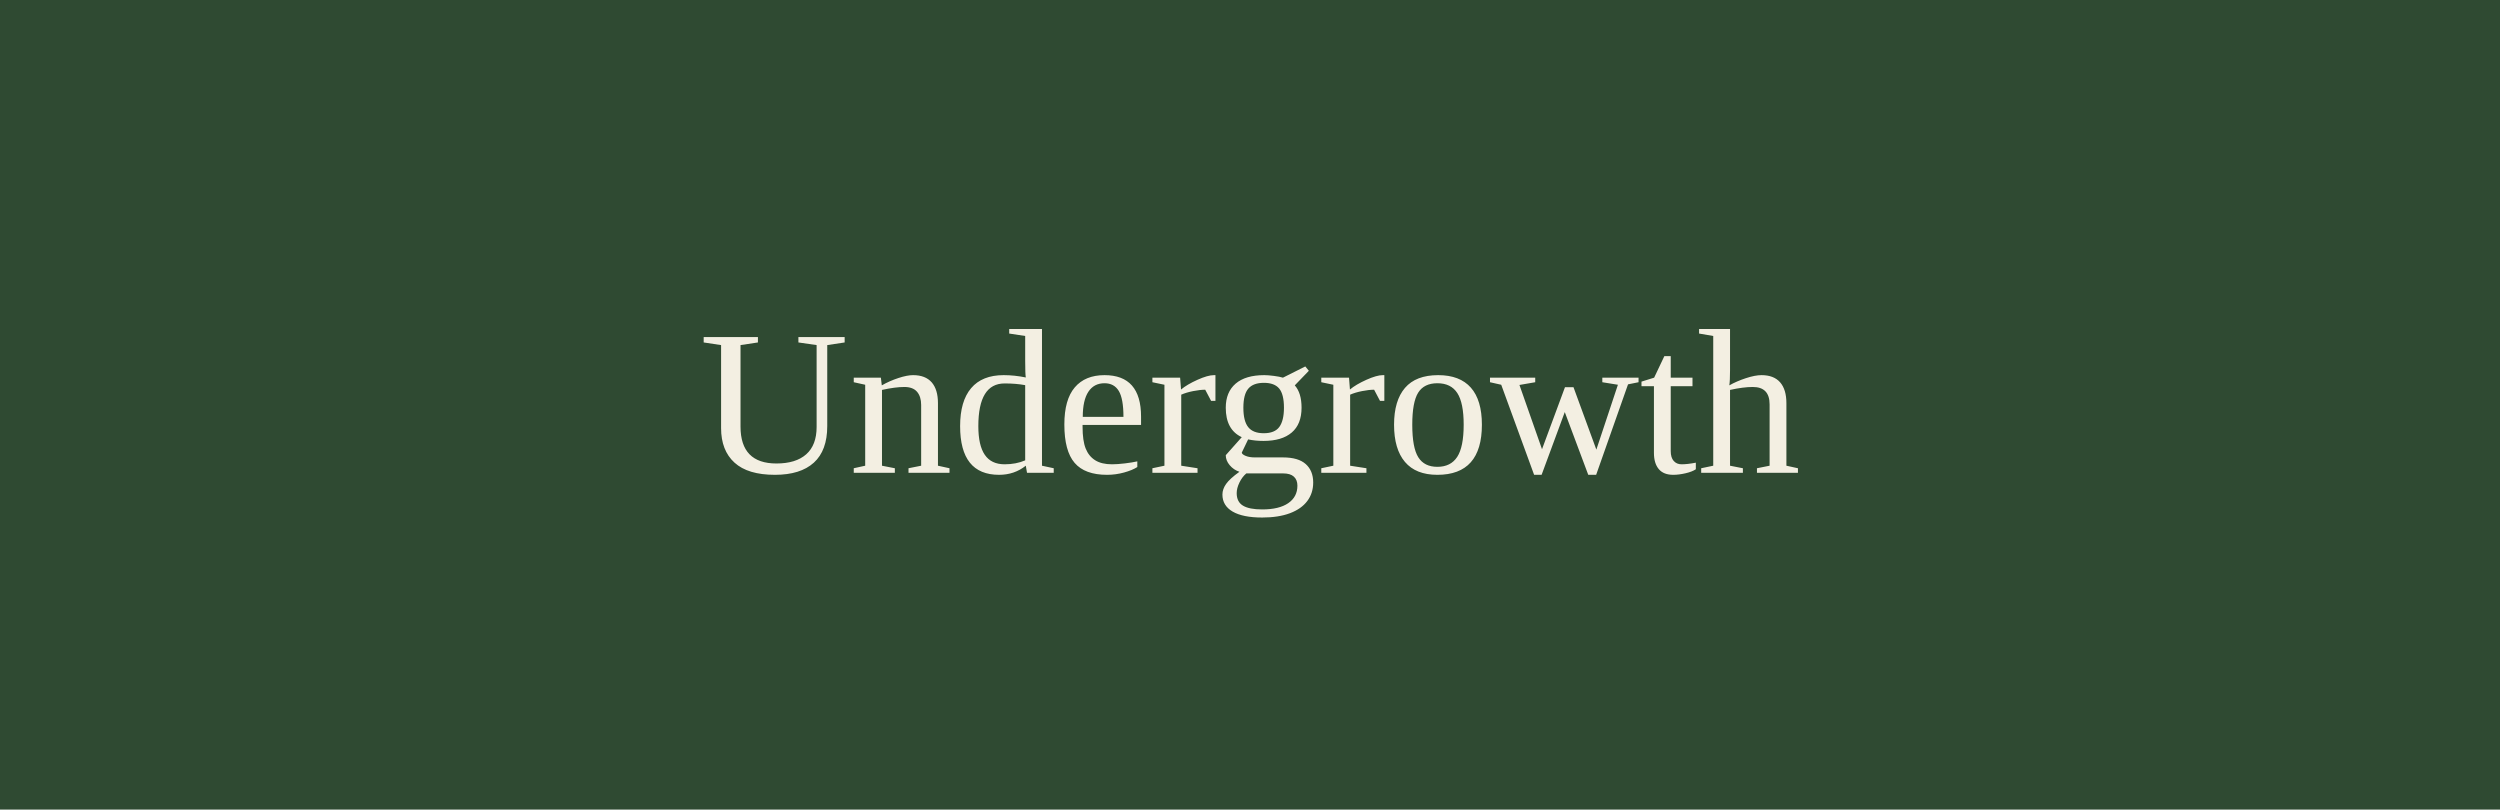
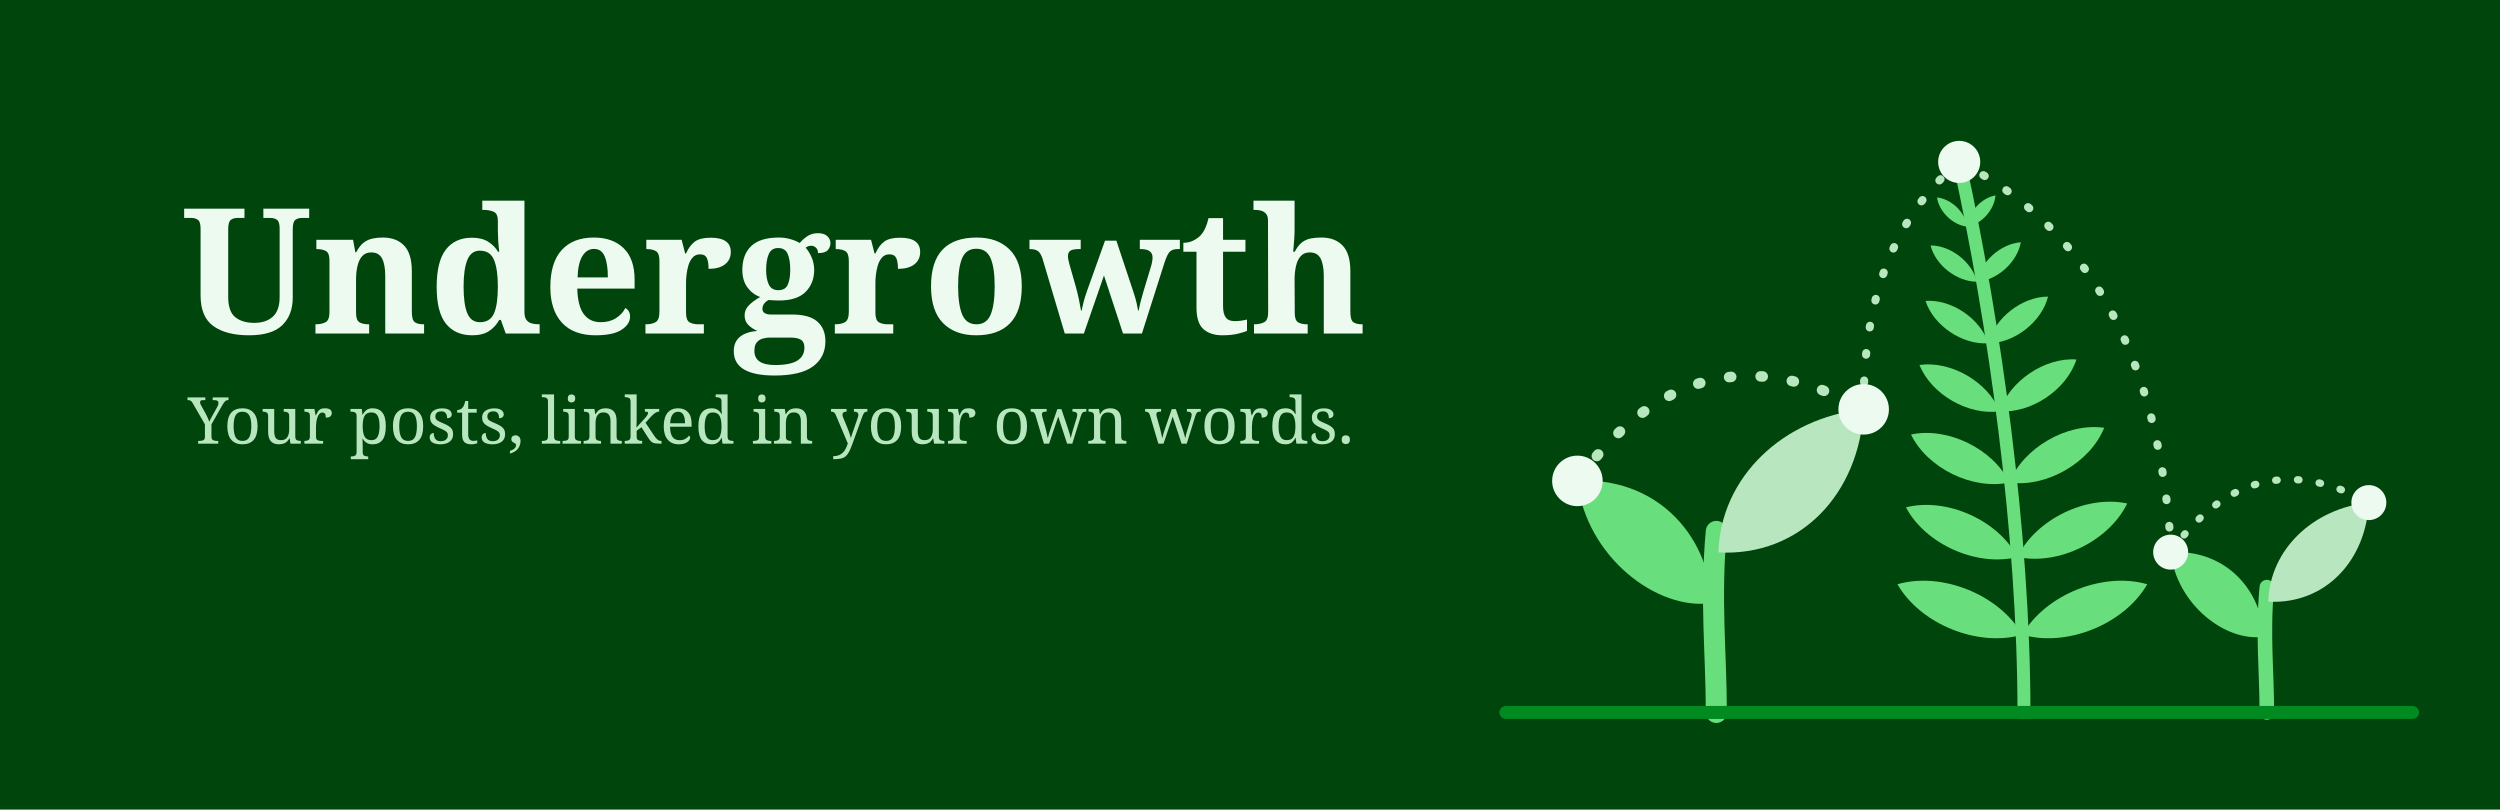
- <svg xmlns="http://www.w3.org/2000/svg" width="772" height="250" viewBox="0 0 772 250">
-   <rect width="772" height="250" fill="#2f4a32" />
-   <text x="386" y="146" fill="#f3efe2" font-family="Georgia, 'Times New Roman', serif" font-size="64" text-anchor="middle">Undergrowth</text>
+ <svg xmlns="http://www.w3.org/2000/svg" width="772" height="250" viewBox="0 0 1544 500">
+   <defs>
+     <g id="sprout">
+       <path d="M62 104 Q 118 26 198 70" fill="none" stroke="#b8e6bf" stroke-width="5" stroke-linecap="round" stroke-dasharray="1 14" />
+       <path d="M128 214 C 128 186 125 160 128 128" fill="none" stroke="#68de7c" stroke-width="10" stroke-linecap="round" />
+       <path d="M126 162 C 100 166 66 140 62 104 C 98 102 124 128 126 162 Z" fill="#68de7c" />
+       <path d="M129 138 C 130 102 160 74 198 70 C 196 110 168 140 129 138 Z" fill="#b8e6bf" />
+       <circle cx="62" cy="104" r="12" fill="#edfaef" />
+       <circle cx="198" cy="70" r="12" fill="#edfaef" />
+     </g>
+     <path id="pinna" d="M0 0 C 14 -11 38 -11 52 0 C 38 11 14 11 0 0 Z" />
+   </defs>
+   <rect width="1544" height="500" fill="#00450c" />
+   <text x="112" y="206" fill="#edfaef" font-family="'Source Serif 4', Georgia, serif" font-size="108" font-weight="600">Undergrowth</text>
+   <text x="116" y="274" fill="#b8e6bf" font-family="'Source Serif 4', Georgia, serif" font-size="40">Your posts, linked in your own words.</text>
+   <g fill="none" stroke="#b8e6bf" stroke-width="5" stroke-linecap="round" stroke-dasharray="1 16">
+     <path d="M1151 253 Q 1150 150 1210 100" />
+     <path d="M1210 100 Q 1330 160 1341 341" />
+   </g>
+   <path d="M1250 440 C 1250 330 1232 200 1210 100" fill="none" stroke="#68de7c" stroke-width="8" stroke-linecap="round" />
+   <g fill="#68de7c">
+     <use href="#pinna" transform="translate(1249 392) rotate(-158) scale(1.6)" />
+     <use href="#pinna" transform="translate(1249 392) rotate(-22) scale(1.6)" />
+     <use href="#pinna" transform="translate(1246 344) rotate(-156) scale(1.45)" />
+     <use href="#pinna" transform="translate(1246 344) rotate(-26) scale(1.45)" />
+     <use href="#pinna" transform="translate(1241 298) rotate(-154) scale(1.3)" />
+     <use href="#pinna" transform="translate(1241 298) rotate(-30) scale(1.3)" />
+     <use href="#pinna" transform="translate(1235 254) rotate(-150) scale(1.1)" />
+     <use href="#pinna" transform="translate(1235 254) rotate(-34) scale(1.1)" />
+     <use href="#pinna" transform="translate(1228 212) rotate(-146) scale(0.9)" />
+     <use href="#pinna" transform="translate(1228 212) rotate(-38) scale(0.9)" />
+     <use href="#pinna" transform="translate(1221 174) rotate(-142) scale(0.7)" />
+     <use href="#pinna" transform="translate(1221 174) rotate(-42) scale(0.7)" />
+     <use href="#pinna" transform="translate(1215 140) rotate(-136) scale(0.5)" />
+     <use href="#pinna" transform="translate(1215 140) rotate(-48) scale(0.5)" />
+   </g>
+   <circle cx="1210" cy="100" r="13" fill="#edfaef" />
+   <use href="#sprout" transform="translate(893.6 161.8) scale(1.3)" />
+   <use href="#sprout" transform="translate(1284.8 247.4) scale(0.9)" />
+   <path d="M930 440 H 1490" fill="none" stroke="#008a20" stroke-width="8" stroke-linecap="round" />
</svg>
